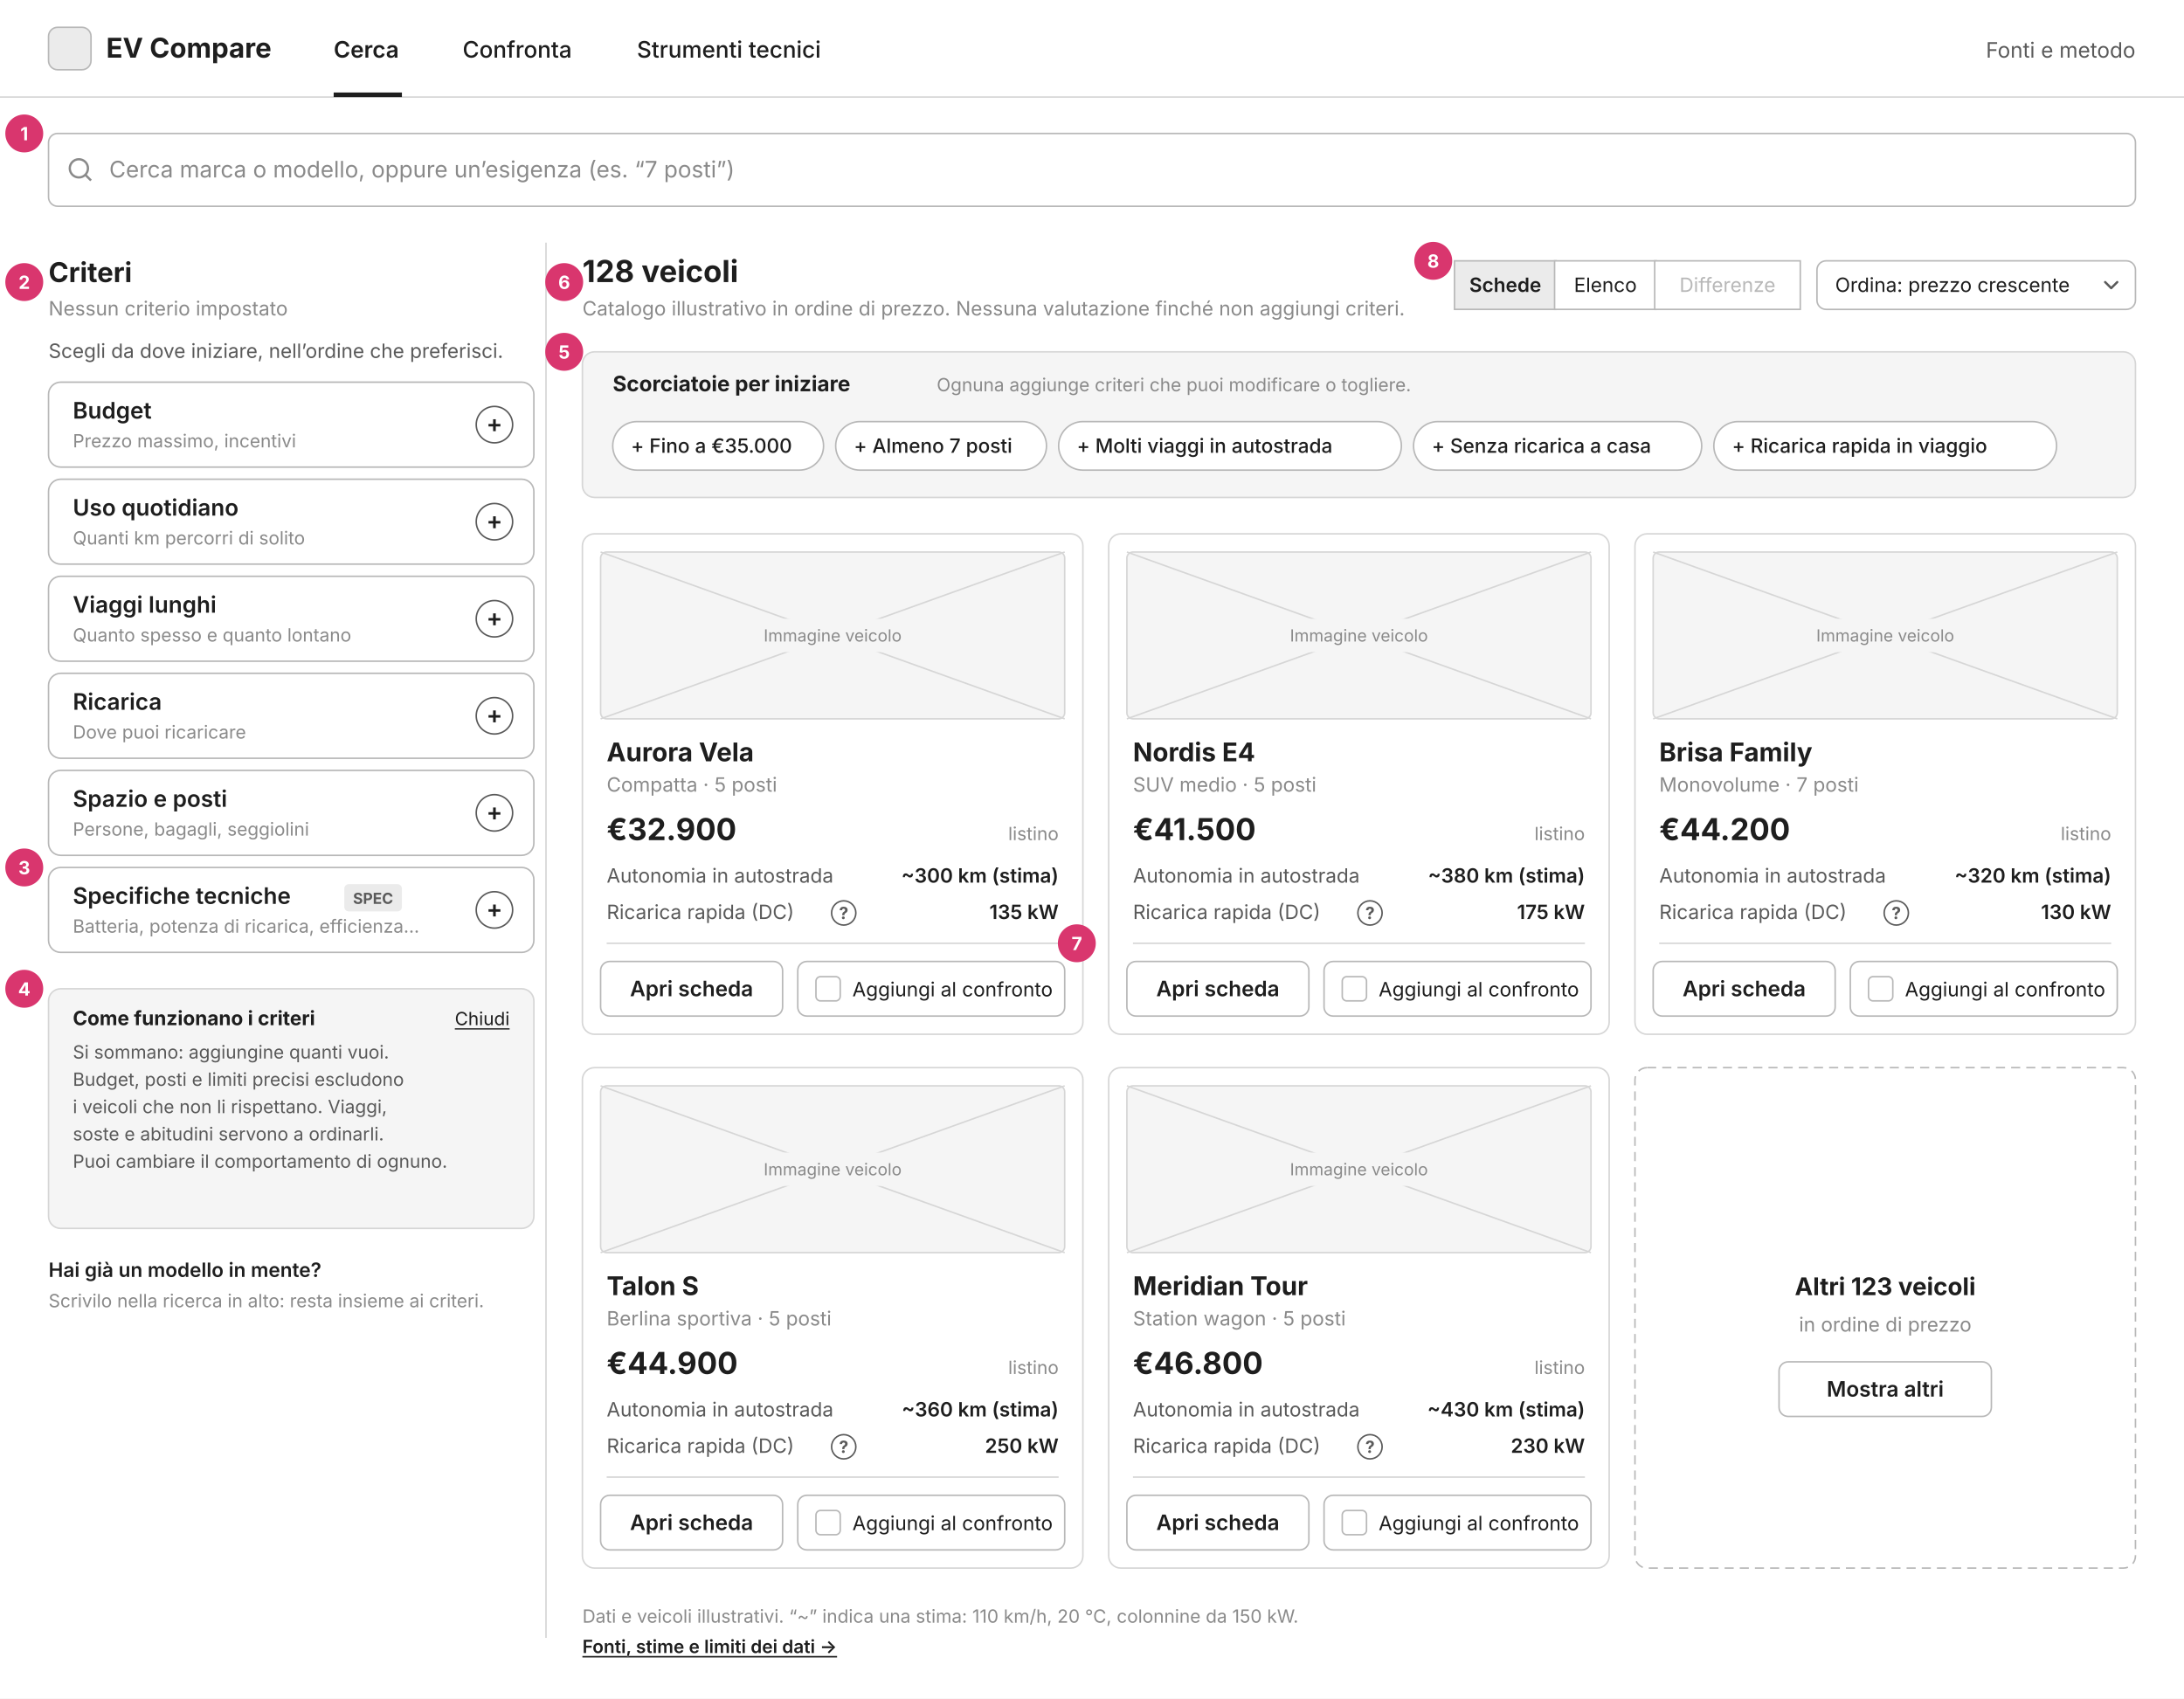
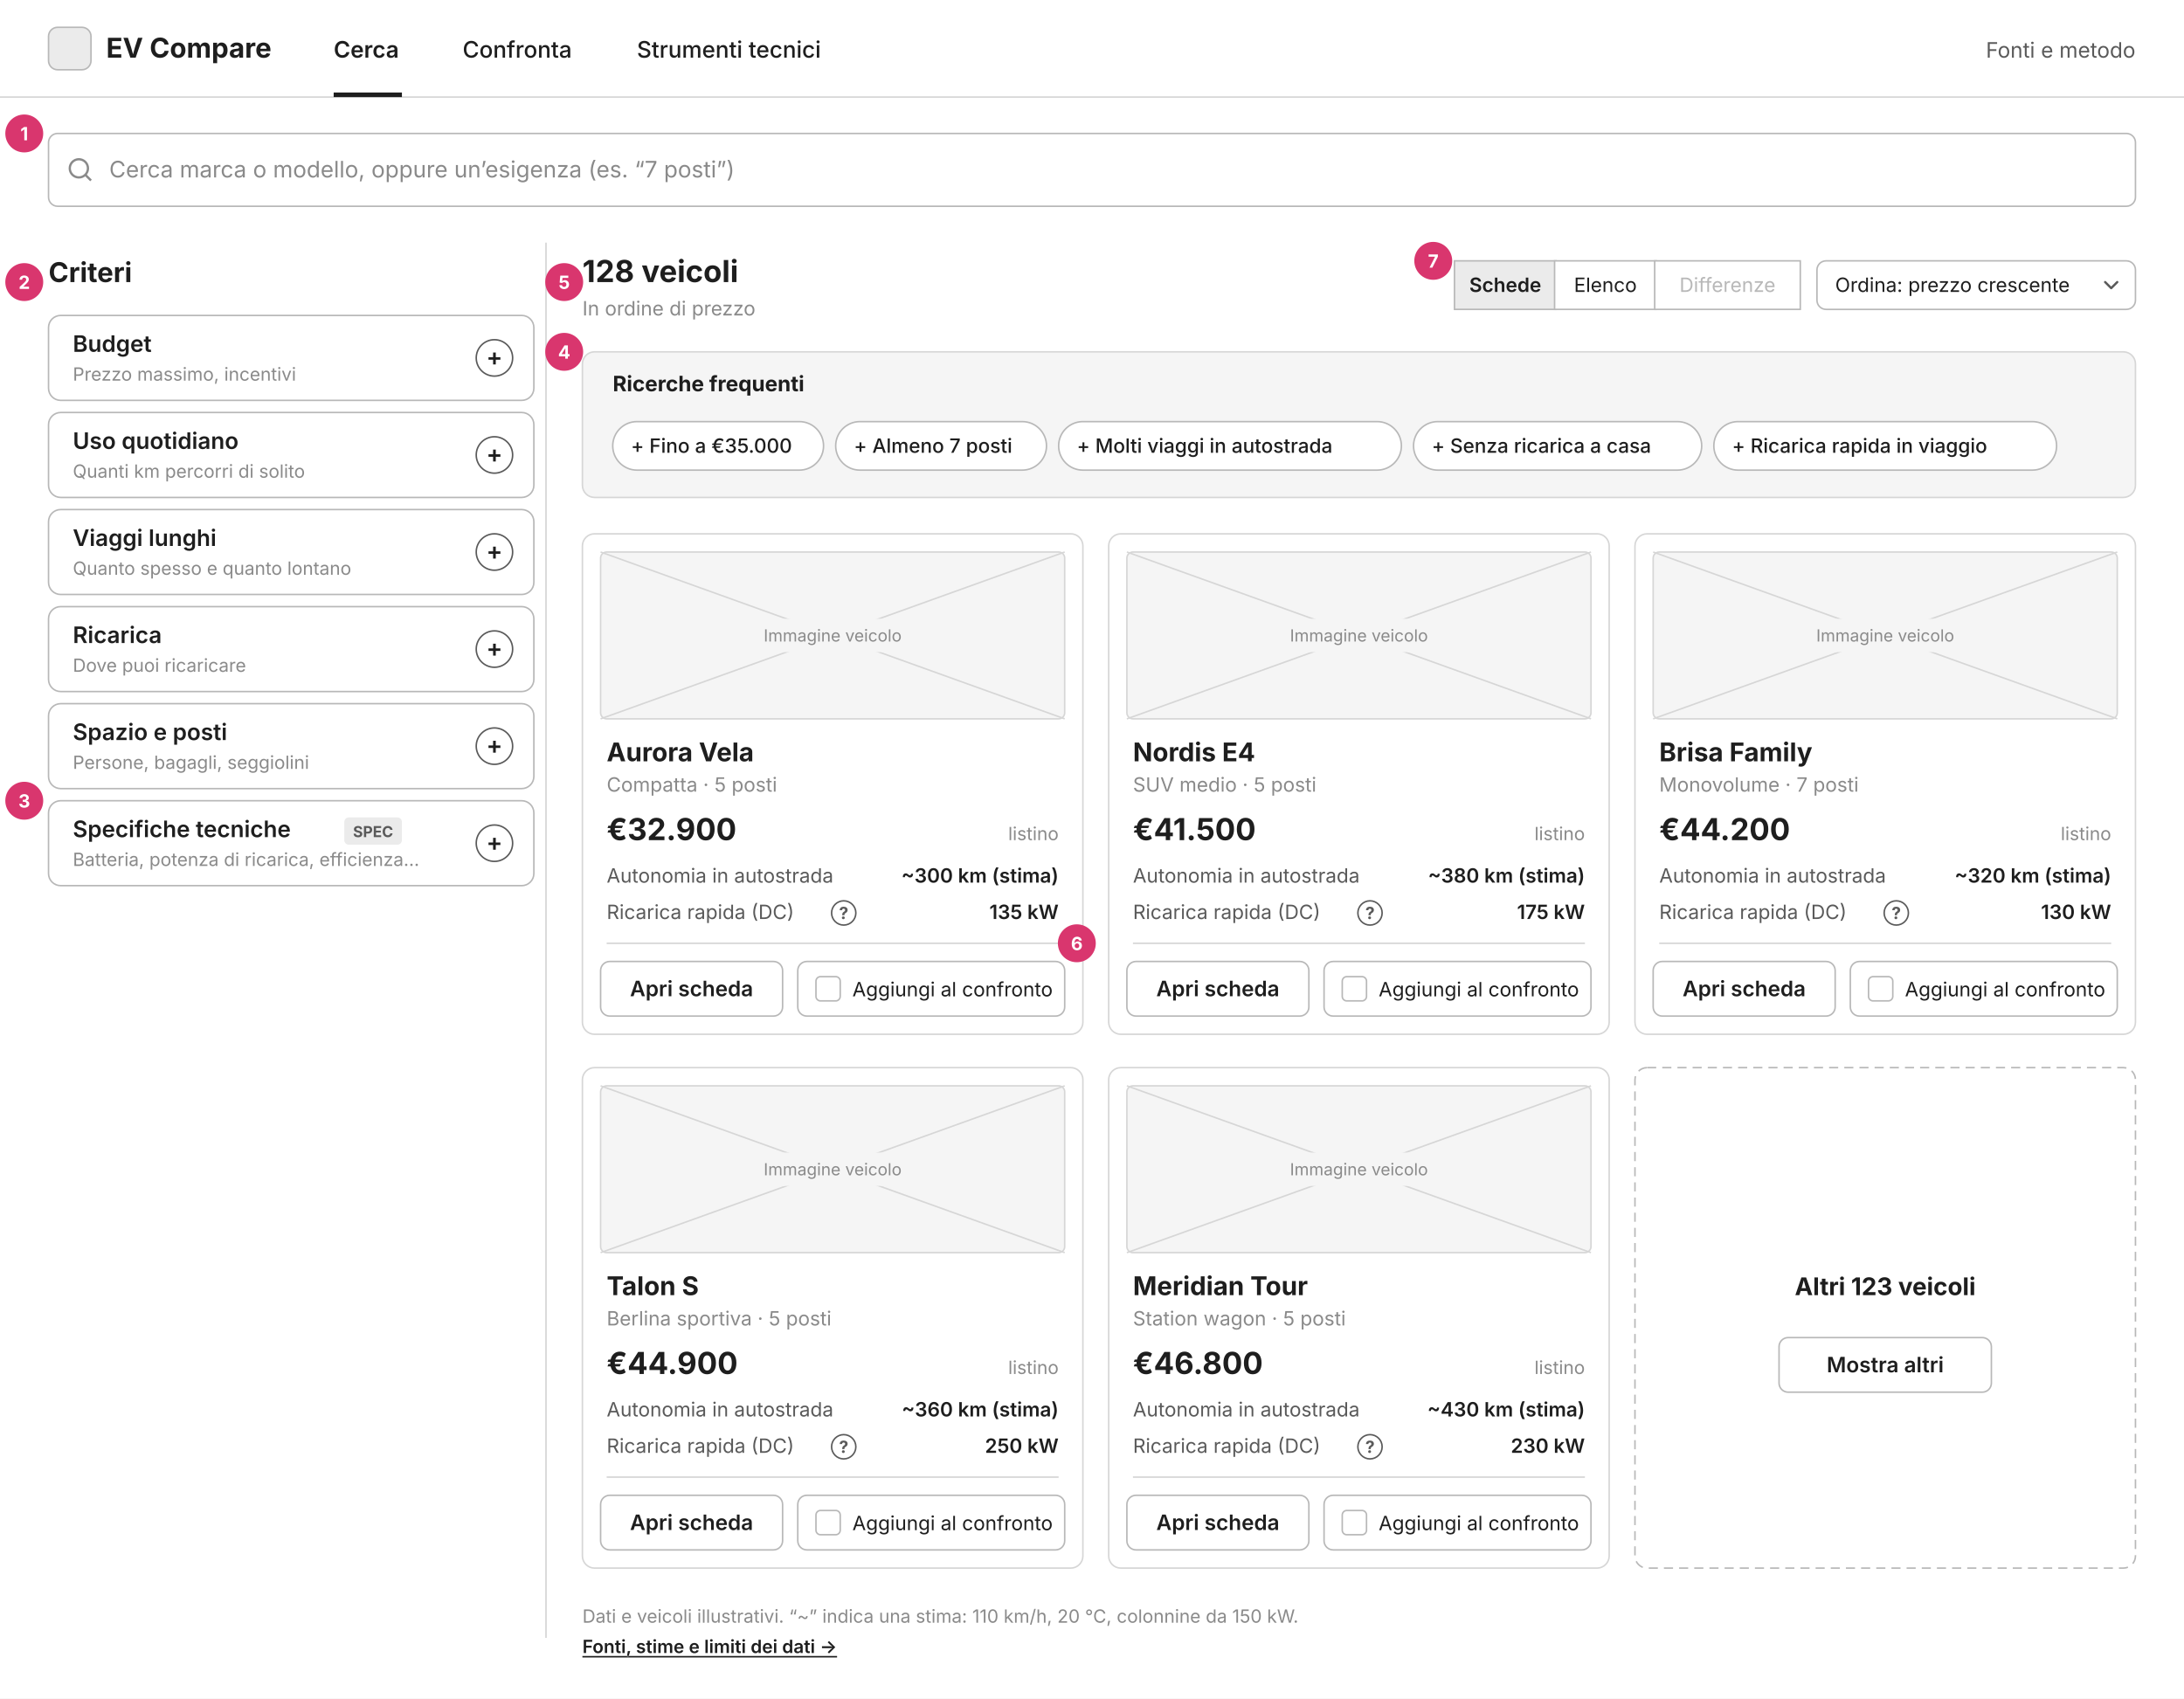
<svg xmlns="http://www.w3.org/2000/svg" width="1440" height="1120" viewBox="0 0 1440 1120">
  <rect id="Frame background" x="0" y="0" width="1440" height="1120" fill="#FFFFFF" />
  <g id="Vehicle Discovery — Initial State">
    <g id="Navigation">
-       <rect id="rect-35" x="0" y="0" width="1440" height="64" fill="#FFFFFF" />
-       <line id="line-36" x1="0" y1="64" x2="1440" y2="64" stroke="#D6D6D6" stroke-width="1" />
+       <rect id="rect-36" x="0" y="0" width="1440" height="64" fill="#FFFFFF" />
+       <line id="line-37" x1="0" y1="64" x2="1440" y2="64" stroke="#D6D6D6" stroke-width="1" />
      <rect id="Logo placeholder" x="32" y="18" width="28" height="28" fill="#EBEBEB" rx="6" stroke="#B8B8B8" stroke-width="1" />
      <text id="Product name" x="70" y="38" font-family="Inter, Arial, Helvetica, sans-serif" font-size="18" font-weight="700" fill="#1E1E1E">EV Compare</text>
      <text id="Nav: Cerca" x="220" y="38" font-family="Inter, Arial, Helvetica, sans-serif" font-size="15" font-weight="600" fill="#1E1E1E">Cerca</text>
      <rect id="Active indicator" x="220" y="61" width="45" height="3" fill="#1E1E1E" />
      <text id="Nav: Confronta" x="305" y="38" font-family="Inter, Arial, Helvetica, sans-serif" font-size="15" font-weight="500" fill="#1E1E1E">Confronta</text>
      <text id="Nav: Strumenti tecnici" x="419.925" y="38" font-family="Inter, Arial, Helvetica, sans-serif" font-size="15" font-weight="500" fill="#1E1E1E">Strumenti tecnici</text>
      <text id="Nav: Fonti e metodo" x="1408" y="38" font-family="Inter, Arial, Helvetica, sans-serif" font-size="14" font-weight="400" fill="#5A5A5A" text-anchor="end">Fonti e metodo</text>
    </g>
    <g id="Unified search">
-       <rect id="rect-37" x="32" y="88" width="1376" height="48" fill="#FFFFFF" rx="6" stroke="#B8B8B8" stroke-width="1" />
-       <circle id="circle-38" cx="52" cy="111" r="6" fill="none" stroke="#8A8A8A" stroke-width="1.5" />
-       <line id="line-39" x1="56" y1="115" x2="60" y2="119" stroke="#8A8A8A" stroke-width="1.5" />
+       <rect id="rect-38" x="32" y="88" width="1376" height="48" fill="#FFFFFF" rx="6" stroke="#B8B8B8" stroke-width="1" />
+       <circle id="circle-39" cx="52" cy="111" r="6" fill="none" stroke="#8A8A8A" stroke-width="1.5" />
+       <line id="line-40" x1="56" y1="115" x2="60" y2="119" stroke="#8A8A8A" stroke-width="1.5" />
      <text id="Text: Cerca marca o modello, oppur" x="72" y="117" font-family="Inter, Arial, Helvetica, sans-serif" font-size="15" font-weight="400" fill="#8A8A8A">Cerca marca o modello, oppure un’esigenza (es. “7 posti”)</text>
    </g>
    <g id="Criteria rail (empty)">
      <text id="Text: Criteri" x="32" y="186" font-family="Inter, Arial, Helvetica, sans-serif" font-size="18" font-weight="700" fill="#1E1E1E">Criteri</text>
-       <text id="Text: Nessun criterio impostato" x="32" y="208" font-family="Inter, Arial, Helvetica, sans-serif" font-size="13" font-weight="400" fill="#8A8A8A">Nessun criterio impostato</text>
-       <text id="Text: Scegli da dove iniziare, nel" x="32" y="236" font-family="Inter, Arial, Helvetica, sans-serif" font-size="13" font-weight="400" fill="#5A5A5A">Scegli da dove iniziare, nell’ordine che preferisci.</text>
      <g id="Category: Budget">
-         <rect id="rect-40" x="32" y="252" width="320" height="56" fill="#FFFFFF" rx="8" stroke="#B8B8B8" stroke-width="1" />
-         <text id="Text: Budget" x="48" y="276" font-family="Inter, Arial, Helvetica, sans-serif" font-size="15" font-weight="600" fill="#1E1E1E">Budget</text>
-         <text id="Text: Prezzo massimo, incentivi" x="48" y="295" font-family="Inter, Arial, Helvetica, sans-serif" font-size="12" font-weight="400" fill="#8A8A8A">Prezzo massimo, incentivi</text>
-         <circle id="circle-41" cx="326" cy="280" r="12" fill="#FFFFFF" stroke="#5A5A5A" stroke-width="1" />
-         <text id="Text: +" x="326" y="285" font-family="Inter, Arial, Helvetica, sans-serif" font-size="16" font-weight="600" fill="#1E1E1E" text-anchor="middle">+</text>
+         <rect id="rect-41" x="32" y="208" width="320" height="56" fill="#FFFFFF" rx="8" stroke="#B8B8B8" stroke-width="1" />
+         <text id="Text: Budget" x="48" y="232" font-family="Inter, Arial, Helvetica, sans-serif" font-size="15" font-weight="600" fill="#1E1E1E">Budget</text>
+         <text id="Text: Prezzo massimo, incentivi" x="48" y="251" font-family="Inter, Arial, Helvetica, sans-serif" font-size="12" font-weight="400" fill="#8A8A8A">Prezzo massimo, incentivi</text>
+         <circle id="circle-42" cx="326" cy="236" r="12" fill="#FFFFFF" stroke="#5A5A5A" stroke-width="1" />
+         <text id="Text: +" x="326" y="241" font-family="Inter, Arial, Helvetica, sans-serif" font-size="16" font-weight="600" fill="#1E1E1E" text-anchor="middle">+</text>
      </g>
      <g id="Category: Uso quotidiano">
-         <rect id="rect-42" x="32" y="316" width="320" height="56" fill="#FFFFFF" rx="8" stroke="#B8B8B8" stroke-width="1" />
-         <text id="Text: Uso quotidiano" x="48" y="340" font-family="Inter, Arial, Helvetica, sans-serif" font-size="15" font-weight="600" fill="#1E1E1E">Uso quotidiano</text>
-         <text id="Text: Quanti km percorri di solito" x="48" y="359" font-family="Inter, Arial, Helvetica, sans-serif" font-size="12" font-weight="400" fill="#8A8A8A">Quanti km percorri di solito</text>
-         <circle id="circle-43" cx="326" cy="344" r="12" fill="#FFFFFF" stroke="#5A5A5A" stroke-width="1" />
-         <text id="Text: +" x="326" y="349" font-family="Inter, Arial, Helvetica, sans-serif" font-size="16" font-weight="600" fill="#1E1E1E" text-anchor="middle">+</text>
+         <rect id="rect-43" x="32" y="272" width="320" height="56" fill="#FFFFFF" rx="8" stroke="#B8B8B8" stroke-width="1" />
+         <text id="Text: Uso quotidiano" x="48" y="296" font-family="Inter, Arial, Helvetica, sans-serif" font-size="15" font-weight="600" fill="#1E1E1E">Uso quotidiano</text>
+         <text id="Text: Quanti km percorri di solito" x="48" y="315" font-family="Inter, Arial, Helvetica, sans-serif" font-size="12" font-weight="400" fill="#8A8A8A">Quanti km percorri di solito</text>
+         <circle id="circle-44" cx="326" cy="300" r="12" fill="#FFFFFF" stroke="#5A5A5A" stroke-width="1" />
+         <text id="Text: +" x="326" y="305" font-family="Inter, Arial, Helvetica, sans-serif" font-size="16" font-weight="600" fill="#1E1E1E" text-anchor="middle">+</text>
      </g>
      <g id="Category: Viaggi lunghi">
-         <rect id="rect-44" x="32" y="380" width="320" height="56" fill="#FFFFFF" rx="8" stroke="#B8B8B8" stroke-width="1" />
-         <text id="Text: Viaggi lunghi" x="48" y="404" font-family="Inter, Arial, Helvetica, sans-serif" font-size="15" font-weight="600" fill="#1E1E1E">Viaggi lunghi</text>
-         <text id="Text: Quanto spesso e quanto lonta" x="48" y="423" font-family="Inter, Arial, Helvetica, sans-serif" font-size="12" font-weight="400" fill="#8A8A8A">Quanto spesso e quanto lontano</text>
-         <circle id="circle-45" cx="326" cy="408" r="12" fill="#FFFFFF" stroke="#5A5A5A" stroke-width="1" />
-         <text id="Text: +" x="326" y="413" font-family="Inter, Arial, Helvetica, sans-serif" font-size="16" font-weight="600" fill="#1E1E1E" text-anchor="middle">+</text>
+         <rect id="rect-45" x="32" y="336" width="320" height="56" fill="#FFFFFF" rx="8" stroke="#B8B8B8" stroke-width="1" />
+         <text id="Text: Viaggi lunghi" x="48" y="360" font-family="Inter, Arial, Helvetica, sans-serif" font-size="15" font-weight="600" fill="#1E1E1E">Viaggi lunghi</text>
+         <text id="Text: Quanto spesso e quanto lonta" x="48" y="379" font-family="Inter, Arial, Helvetica, sans-serif" font-size="12" font-weight="400" fill="#8A8A8A">Quanto spesso e quanto lontano</text>
+         <circle id="circle-46" cx="326" cy="364" r="12" fill="#FFFFFF" stroke="#5A5A5A" stroke-width="1" />
+         <text id="Text: +" x="326" y="369" font-family="Inter, Arial, Helvetica, sans-serif" font-size="16" font-weight="600" fill="#1E1E1E" text-anchor="middle">+</text>
      </g>
      <g id="Category: Ricarica">
-         <rect id="rect-46" x="32" y="444" width="320" height="56" fill="#FFFFFF" rx="8" stroke="#B8B8B8" stroke-width="1" />
-         <text id="Text: Ricarica" x="48" y="468" font-family="Inter, Arial, Helvetica, sans-serif" font-size="15" font-weight="600" fill="#1E1E1E">Ricarica</text>
-         <text id="Text: Dove puoi ricaricare" x="48" y="487" font-family="Inter, Arial, Helvetica, sans-serif" font-size="12" font-weight="400" fill="#8A8A8A">Dove puoi ricaricare</text>
-         <circle id="circle-47" cx="326" cy="472" r="12" fill="#FFFFFF" stroke="#5A5A5A" stroke-width="1" />
-         <text id="Text: +" x="326" y="477" font-family="Inter, Arial, Helvetica, sans-serif" font-size="16" font-weight="600" fill="#1E1E1E" text-anchor="middle">+</text>
+         <rect id="rect-47" x="32" y="400" width="320" height="56" fill="#FFFFFF" rx="8" stroke="#B8B8B8" stroke-width="1" />
+         <text id="Text: Ricarica" x="48" y="424" font-family="Inter, Arial, Helvetica, sans-serif" font-size="15" font-weight="600" fill="#1E1E1E">Ricarica</text>
+         <text id="Text: Dove puoi ricaricare" x="48" y="443" font-family="Inter, Arial, Helvetica, sans-serif" font-size="12" font-weight="400" fill="#8A8A8A">Dove puoi ricaricare</text>
+         <circle id="circle-48" cx="326" cy="428" r="12" fill="#FFFFFF" stroke="#5A5A5A" stroke-width="1" />
+         <text id="Text: +" x="326" y="433" font-family="Inter, Arial, Helvetica, sans-serif" font-size="16" font-weight="600" fill="#1E1E1E" text-anchor="middle">+</text>
      </g>
      <g id="Category: Spazio e posti">
-         <rect id="rect-48" x="32" y="508" width="320" height="56" fill="#FFFFFF" rx="8" stroke="#B8B8B8" stroke-width="1" />
-         <text id="Text: Spazio e posti" x="48" y="532" font-family="Inter, Arial, Helvetica, sans-serif" font-size="15" font-weight="600" fill="#1E1E1E">Spazio e posti</text>
-         <text id="Text: Persone, bagagli, seggiolini" x="48" y="551" font-family="Inter, Arial, Helvetica, sans-serif" font-size="12" font-weight="400" fill="#8A8A8A">Persone, bagagli, seggiolini</text>
-         <circle id="circle-49" cx="326" cy="536" r="12" fill="#FFFFFF" stroke="#5A5A5A" stroke-width="1" />
-         <text id="Text: +" x="326" y="541" font-family="Inter, Arial, Helvetica, sans-serif" font-size="16" font-weight="600" fill="#1E1E1E" text-anchor="middle">+</text>
+         <rect id="rect-49" x="32" y="464" width="320" height="56" fill="#FFFFFF" rx="8" stroke="#B8B8B8" stroke-width="1" />
+         <text id="Text: Spazio e posti" x="48" y="488" font-family="Inter, Arial, Helvetica, sans-serif" font-size="15" font-weight="600" fill="#1E1E1E">Spazio e posti</text>
+         <text id="Text: Persone, bagagli, seggiolini" x="48" y="507" font-family="Inter, Arial, Helvetica, sans-serif" font-size="12" font-weight="400" fill="#8A8A8A">Persone, bagagli, seggiolini</text>
+         <circle id="circle-50" cx="326" cy="492" r="12" fill="#FFFFFF" stroke="#5A5A5A" stroke-width="1" />
+         <text id="Text: +" x="326" y="497" font-family="Inter, Arial, Helvetica, sans-serif" font-size="16" font-weight="600" fill="#1E1E1E" text-anchor="middle">+</text>
      </g>
      <g id="Category: Specifiche tecniche">
-         <rect id="rect-50" x="32" y="572" width="320" height="56" fill="#FFFFFF" rx="8" stroke="#B8B8B8" stroke-width="1" />
-         <text id="Text: Specifiche tecniche" x="48" y="596" font-family="Inter, Arial, Helvetica, sans-serif" font-size="15" font-weight="600" fill="#1E1E1E">Specifiche tecniche</text>
-         <text id="Text: Batteria, potenza di ricaric" x="48" y="615" font-family="Inter, Arial, Helvetica, sans-serif" font-size="12" font-weight="400" fill="#8A8A8A">Batteria, potenza di ricarica, efficienza…</text>
-         <rect id="rect-51" x="227" y="583" width="38" height="18" fill="#EBEBEB" rx="3" />
-         <text id="Text: SPEC" x="246" y="596" font-family="Inter, Arial, Helvetica, sans-serif" font-size="10" font-weight="700" fill="#5A5A5A" text-anchor="middle">SPEC</text>
-         <circle id="circle-52" cx="326" cy="600" r="12" fill="#FFFFFF" stroke="#5A5A5A" stroke-width="1" />
-         <text id="Text: +" x="326" y="605" font-family="Inter, Arial, Helvetica, sans-serif" font-size="16" font-weight="600" fill="#1E1E1E" text-anchor="middle">+</text>
-       </g>
-       <g id="How criteria work (dismissible)">
-         <rect id="rect-53" x="32" y="652" width="320" height="158" fill="#F5F5F5" rx="8" stroke="#D6D6D6" stroke-width="1" />
-         <text id="Text: Come funzionano i criteri" x="48" y="676" font-family="Inter, Arial, Helvetica, sans-serif" font-size="13" font-weight="700" fill="#1E1E1E">Come funzionano i criteri</text>
-         <text id="Text: Chiudi" x="336" y="676" font-family="Inter, Arial, Helvetica, sans-serif" font-size="12" font-weight="400" fill="#1E1E1E" text-anchor="end" text-decoration="underline">Chiudi</text>
-         <text id="Text: Si sommano: aggiungine quant" x="48" y="698" font-family="Inter, Arial, Helvetica, sans-serif" font-size="12" font-weight="400" fill="#5A5A5A">Si sommano: aggiungine quanti vuoi.</text>
-         <text id="Text: Budget, posti e limiti preci" x="48" y="716" font-family="Inter, Arial, Helvetica, sans-serif" font-size="12" font-weight="400" fill="#5A5A5A">Budget, posti e limiti precisi escludono</text>
-         <text id="Text: i veicoli che non li rispett" x="48" y="734" font-family="Inter, Arial, Helvetica, sans-serif" font-size="12" font-weight="400" fill="#5A5A5A">i veicoli che non li rispettano. Viaggi,</text>
-         <text id="Text: soste e abitudini servono a " x="48" y="752" font-family="Inter, Arial, Helvetica, sans-serif" font-size="12" font-weight="400" fill="#5A5A5A">soste e abitudini servono a ordinarli.</text>
-         <text id="Text: Puoi cambiare il comportamen" x="48" y="770" font-family="Inter, Arial, Helvetica, sans-serif" font-size="12" font-weight="400" fill="#5A5A5A">Puoi cambiare il comportamento di ognuno.</text>
-       </g>
-       <text id="Text: Hai già un modello in mente?" x="32" y="842" font-family="Inter, Arial, Helvetica, sans-serif" font-size="13" font-weight="600" fill="#1E1E1E">Hai già un modello in mente?</text>
-       <text id="Text: Scrivilo nella ricerca in al" x="32" y="862" font-family="Inter, Arial, Helvetica, sans-serif" font-size="12" font-weight="400" fill="#8A8A8A">Scrivilo nella ricerca in alto: resta insieme ai criteri.</text>
+         <rect id="rect-51" x="32" y="528" width="320" height="56" fill="#FFFFFF" rx="8" stroke="#B8B8B8" stroke-width="1" />
+         <text id="Text: Specifiche tecniche" x="48" y="552" font-family="Inter, Arial, Helvetica, sans-serif" font-size="15" font-weight="600" fill="#1E1E1E">Specifiche tecniche</text>
+         <text id="Text: Batteria, potenza di ricaric" x="48" y="571" font-family="Inter, Arial, Helvetica, sans-serif" font-size="12" font-weight="400" fill="#8A8A8A">Batteria, potenza di ricarica, efficienza…</text>
+         <rect id="rect-52" x="227" y="539" width="38" height="18" fill="#EBEBEB" rx="3" />
+         <text id="Text: SPEC" x="246" y="552" font-family="Inter, Arial, Helvetica, sans-serif" font-size="10" font-weight="700" fill="#5A5A5A" text-anchor="middle">SPEC</text>
+         <circle id="circle-53" cx="326" cy="556" r="12" fill="#FFFFFF" stroke="#5A5A5A" stroke-width="1" />
+         <text id="Text: +" x="326" y="561" font-family="Inter, Arial, Helvetica, sans-serif" font-size="16" font-weight="600" fill="#1E1E1E" text-anchor="middle">+</text>
+       </g>
    </g>
    <line id="Rail divider" x1="360" y1="160" x2="360" y2="1080" stroke="#D6D6D6" stroke-width="1" />
    <g id="Results (neutral order)">
      <text id="Text: 128 veicoli" x="384" y="186" font-family="Inter, Arial, Helvetica, sans-serif" font-size="20" font-weight="700" fill="#1E1E1E">128 veicoli</text>
-       <text id="Text: Catalogo illustrativo in ord" x="384" y="208" font-family="Inter, Arial, Helvetica, sans-serif" font-size="13" font-weight="400" fill="#8A8A8A">Catalogo illustrativo in ordine di prezzo. Nessuna valutazione finché non aggiungi criteri.</text>
+       <text id="Text: In ordine di prezzo" x="384" y="208" font-family="Inter, Arial, Helvetica, sans-serif" font-size="13" font-weight="400" fill="#8A8A8A">In ordine di prezzo</text>
      <g id="View switch">
        <rect id="rect-57" x="959" y="172" width="67" height="32" fill="#EBEBEB" stroke="#B8B8B8" stroke-width="1" />
        <text id="Text: Schede" x="992.5" y="192.5" font-family="Inter, Arial, Helvetica, sans-serif" font-size="13" font-weight="600" fill="#1E1E1E" text-anchor="middle">Schede</text>
        <rect id="rect-58" x="1025" y="172" width="67" height="32" fill="#FFFFFF" stroke="#B8B8B8" stroke-width="1" />
        <text id="Text: Elenco" x="1058.5" y="192.5" font-family="Inter, Arial, Helvetica, sans-serif" font-size="13" font-weight="400" fill="#1E1E1E" text-anchor="middle">Elenco</text>
        <rect id="rect-59" x="1091" y="172" width="96" height="32" fill="#FFFFFF" stroke="#B8B8B8" stroke-width="1" />
        <text id="Text: Differenze" x="1139" y="192.5" font-family="Inter, Arial, Helvetica, sans-serif" font-size="13" font-weight="400" fill="#B8B8B8" text-anchor="middle">Differenze</text>
      </g>
      <g id="Dropdown: Ordina: prezzo crescente">
        <rect id="rect-60" x="1198" y="172" width="210" height="32" fill="#FFFFFF" rx="6" stroke="#B8B8B8" stroke-width="1" />
        <text id="Text: Ordina: prezzo crescente" x="1210" y="192.5" font-family="Inter, Arial, Helvetica, sans-serif" font-size="13" font-weight="400" fill="#1E1E1E">Ordina: prezzo crescente</text>
        <path id="path-61" d="M1388 186 l4 4 l4 -4" fill="none" stroke="#5A5A5A" stroke-width="1.5" stroke-linecap="round" stroke-linejoin="round" />
      </g>
      <g id="Quick starts">
        <rect id="rect-62" x="384" y="232" width="1024" height="96" fill="#F5F5F5" rx="8" stroke="#D6D6D6" stroke-width="1" />
-         <text id="Text: Scorciatoie per iniziare" x="404" y="258" font-family="Inter, Arial, Helvetica, sans-serif" font-size="14" font-weight="700" fill="#1E1E1E">Scorciatoie per iniziare</text>
-         <text id="Text: Ognuna aggiunge criteri che " x="617.6" y="258" font-family="Inter, Arial, Helvetica, sans-serif" font-size="12" font-weight="400" fill="#8A8A8A">Ognuna aggiunge criteri che puoi modificare o togliere.</text>
+         <text id="Text: Ricerche frequenti" x="404" y="258" font-family="Inter, Arial, Helvetica, sans-serif" font-size="14" font-weight="700" fill="#1E1E1E">Ricerche frequenti</text>
        <g id="Chip: + Fino a €35.000">
          <rect id="rect-64" x="404" y="278" width="139" height="32" fill="#FFFFFF" rx="16" stroke="#B8B8B8" stroke-width="1" />
          <text id="Text: + Fino a €35.000" x="416" y="298.55" font-family="Inter, Arial, Helvetica, sans-serif" font-size="13" font-weight="500" fill="#1E1E1E">+ Fino a €35.000</text>
        </g>
        <g id="Chip: + Almeno 7 posti">
          <rect id="rect-66" x="551" y="278" width="139" height="32" fill="#FFFFFF" rx="16" stroke="#B8B8B8" stroke-width="1" />
          <text id="Text: + Almeno 7 posti" x="563" y="298.55" font-family="Inter, Arial, Helvetica, sans-serif" font-size="13" font-weight="500" fill="#1E1E1E">+ Almeno 7 posti</text>
        </g>
        <g id="Chip: + Molti viaggi in autostrada">
          <rect id="rect-68" x="698" y="278" width="226" height="32" fill="#FFFFFF" rx="16" stroke="#B8B8B8" stroke-width="1" />
          <text id="Text: + Molti viaggi in autostrada" x="710" y="298.55" font-family="Inter, Arial, Helvetica, sans-serif" font-size="13" font-weight="500" fill="#1E1E1E">+ Molti viaggi in autostrada</text>
        </g>
        <g id="Chip: + Senza ricarica a casa">
          <rect id="rect-70" x="932" y="278" width="190" height="32" fill="#FFFFFF" rx="16" stroke="#B8B8B8" stroke-width="1" />
          <text id="Text: + Senza ricarica a casa" x="944" y="298.55" font-family="Inter, Arial, Helvetica, sans-serif" font-size="13" font-weight="500" fill="#1E1E1E">+ Senza ricarica a casa</text>
        </g>
        <g id="Chip: + Ricarica rapida in viaggio">
          <rect id="rect-72" x="1130" y="278" width="226" height="32" fill="#FFFFFF" rx="16" stroke="#B8B8B8" stroke-width="1" />
          <text id="Text: + Ricarica rapida in viaggio" x="1142" y="298.55" font-family="Inter, Arial, Helvetica, sans-serif" font-size="13" font-weight="500" fill="#1E1E1E">+ Ricarica rapida in viaggio</text>
        </g>
      </g>
      <g id="Result card: Aurora Vela">
        <rect id="rect-73" x="384" y="352" width="330" height="330" fill="#FFFFFF" rx="8" stroke="#D6D6D6" stroke-width="1" />
        <g id="Image placeholder">
          <rect id="rect-74" x="396" y="364" width="306" height="110" fill="#F5F5F5" rx="4" stroke="#D6D6D6" stroke-width="1" />
          <line id="line-75" x1="396" y1="364" x2="702" y2="474" stroke="#D6D6D6" stroke-width="1" />
          <line id="line-76" x1="702" y1="364" x2="396" y2="474" stroke="#D6D6D6" stroke-width="1" />
          <rect id="rect-77" x="492.16" y="408" width="113.68" height="22" fill="#F5F5F5" />
          <text id="Text: Immagine veicolo" x="549" y="423" font-family="Inter, Arial, Helvetica, sans-serif" font-size="11" font-weight="400" fill="#8A8A8A" text-anchor="middle">Immagine veicolo</text>
        </g>
        <text id="Text: Aurora Vela" x="400" y="502" font-family="Inter, Arial, Helvetica, sans-serif" font-size="17" font-weight="700" fill="#1E1E1E">Aurora Vela</text>
        <text id="Text: Compatta · 5 posti" x="400" y="522" font-family="Inter, Arial, Helvetica, sans-serif" font-size="13" font-weight="400" fill="#8A8A8A">Compatta · 5 posti</text>
        <text id="Text: €32.900" x="400" y="554" font-family="Inter, Arial, Helvetica, sans-serif" font-size="20" font-weight="700" fill="#1E1E1E">€32.900</text>
        <text id="Text: listino" x="698" y="554" font-family="Inter, Arial, Helvetica, sans-serif" font-size="12" font-weight="400" fill="#8A8A8A" text-anchor="end">listino</text>
        <text id="Text: Autonomia in autostrada" x="400" y="582" font-family="Inter, Arial, Helvetica, sans-serif" font-size="13" font-weight="400" fill="#5A5A5A">Autonomia in autostrada</text>
        <text id="Text: ~300 km (stima)" x="698" y="582" font-family="Inter, Arial, Helvetica, sans-serif" font-size="13" font-weight="600" fill="#1E1E1E" text-anchor="end">~300 km (stima)</text>
        <text id="Text: Ricarica rapida (DC)" x="400" y="606" font-family="Inter, Arial, Helvetica, sans-serif" font-size="13" font-weight="400" fill="#5A5A5A">Ricarica rapida (DC)</text>
        <g id="Help: Cosa significa?">
          <circle id="circle-78" cx="556.3" cy="602" r="8" fill="#FFFFFF" stroke="#5A5A5A" stroke-width="1" />
          <text id="Text: ?" x="556.3" y="606" font-family="Inter, Arial, Helvetica, sans-serif" font-size="11" font-weight="700" fill="#5A5A5A" text-anchor="middle">?</text>
        </g>
        <text id="Text: 135 kW" x="698" y="606" font-family="Inter, Arial, Helvetica, sans-serif" font-size="13" font-weight="600" fill="#1E1E1E" text-anchor="end">135 kW</text>
        <line id="line-79" x1="400" y1="622" x2="698" y2="622" stroke="#D6D6D6" stroke-width="1" />
        <g id="Button: Apri scheda">
          <rect id="rect-80" x="396" y="634" width="120" height="36" fill="#FFFFFF" rx="6" stroke="#B8B8B8" stroke-width="1" />
          <text id="Text: Apri scheda" x="456" y="656.9" font-family="Inter, Arial, Helvetica, sans-serif" font-size="14" font-weight="600" fill="#1E1E1E" text-anchor="middle">Apri scheda</text>
        </g>
        <g id="Compare toggle: off">
          <rect id="rect-81" x="526" y="634" width="176" height="36" fill="#FFFFFF" rx="6" stroke="#B8B8B8" stroke-width="1" />
          <g id="Checkbox: Aggiungi al confronto">
            <rect id="rect-82" x="538" y="644" width="16" height="16" fill="#FFFFFF" rx="3" stroke="#B8B8B8" stroke-width="1" />
            <text id="Text: Aggiungi al confronto" x="562" y="657" font-family="Inter, Arial, Helvetica, sans-serif" font-size="13" font-weight="400" fill="#1E1E1E">Aggiungi al confronto</text>
          </g>
        </g>
      </g>
      <g id="Result card: Nordis E4">
        <rect id="rect-83" x="731" y="352" width="330" height="330" fill="#FFFFFF" rx="8" stroke="#D6D6D6" stroke-width="1" />
        <g id="Image placeholder">
          <rect id="rect-84" x="743" y="364" width="306" height="110" fill="#F5F5F5" rx="4" stroke="#D6D6D6" stroke-width="1" />
          <line id="line-85" x1="743" y1="364" x2="1049" y2="474" stroke="#D6D6D6" stroke-width="1" />
          <line id="line-86" x1="1049" y1="364" x2="743" y2="474" stroke="#D6D6D6" stroke-width="1" />
          <rect id="rect-87" x="839.16" y="408" width="113.68" height="22" fill="#F5F5F5" />
          <text id="Text: Immagine veicolo" x="896" y="423" font-family="Inter, Arial, Helvetica, sans-serif" font-size="11" font-weight="400" fill="#8A8A8A" text-anchor="middle">Immagine veicolo</text>
        </g>
        <text id="Text: Nordis E4" x="747" y="502" font-family="Inter, Arial, Helvetica, sans-serif" font-size="17" font-weight="700" fill="#1E1E1E">Nordis E4</text>
        <text id="Text: SUV medio · 5 posti" x="747" y="522" font-family="Inter, Arial, Helvetica, sans-serif" font-size="13" font-weight="400" fill="#8A8A8A">SUV medio · 5 posti</text>
        <text id="Text: €41.500" x="747" y="554" font-family="Inter, Arial, Helvetica, sans-serif" font-size="20" font-weight="700" fill="#1E1E1E">€41.500</text>
        <text id="Text: listino" x="1045" y="554" font-family="Inter, Arial, Helvetica, sans-serif" font-size="12" font-weight="400" fill="#8A8A8A" text-anchor="end">listino</text>
        <text id="Text: Autonomia in autostrada" x="747" y="582" font-family="Inter, Arial, Helvetica, sans-serif" font-size="13" font-weight="400" fill="#5A5A5A">Autonomia in autostrada</text>
        <text id="Text: ~380 km (stima)" x="1045" y="582" font-family="Inter, Arial, Helvetica, sans-serif" font-size="13" font-weight="600" fill="#1E1E1E" text-anchor="end">~380 km (stima)</text>
        <text id="Text: Ricarica rapida (DC)" x="747" y="606" font-family="Inter, Arial, Helvetica, sans-serif" font-size="13" font-weight="400" fill="#5A5A5A">Ricarica rapida (DC)</text>
        <g id="Help: Cosa significa?">
          <circle id="circle-88" cx="903.3" cy="602" r="8" fill="#FFFFFF" stroke="#5A5A5A" stroke-width="1" />
          <text id="Text: ?" x="903.3" y="606" font-family="Inter, Arial, Helvetica, sans-serif" font-size="11" font-weight="700" fill="#5A5A5A" text-anchor="middle">?</text>
        </g>
        <text id="Text: 175 kW" x="1045" y="606" font-family="Inter, Arial, Helvetica, sans-serif" font-size="13" font-weight="600" fill="#1E1E1E" text-anchor="end">175 kW</text>
        <line id="line-89" x1="747" y1="622" x2="1045" y2="622" stroke="#D6D6D6" stroke-width="1" />
        <g id="Button: Apri scheda">
          <rect id="rect-90" x="743" y="634" width="120" height="36" fill="#FFFFFF" rx="6" stroke="#B8B8B8" stroke-width="1" />
          <text id="Text: Apri scheda" x="803" y="656.9" font-family="Inter, Arial, Helvetica, sans-serif" font-size="14" font-weight="600" fill="#1E1E1E" text-anchor="middle">Apri scheda</text>
        </g>
        <g id="Compare toggle: off">
          <rect id="rect-91" x="873" y="634" width="176" height="36" fill="#FFFFFF" rx="6" stroke="#B8B8B8" stroke-width="1" />
          <g id="Checkbox: Aggiungi al confronto">
            <rect id="rect-92" x="885" y="644" width="16" height="16" fill="#FFFFFF" rx="3" stroke="#B8B8B8" stroke-width="1" />
            <text id="Text: Aggiungi al confronto" x="909" y="657" font-family="Inter, Arial, Helvetica, sans-serif" font-size="13" font-weight="400" fill="#1E1E1E">Aggiungi al confronto</text>
          </g>
        </g>
      </g>
      <g id="Result card: Brisa Family">
        <rect id="rect-93" x="1078" y="352" width="330" height="330" fill="#FFFFFF" rx="8" stroke="#D6D6D6" stroke-width="1" />
        <g id="Image placeholder">
          <rect id="rect-94" x="1090" y="364" width="306" height="110" fill="#F5F5F5" rx="4" stroke="#D6D6D6" stroke-width="1" />
          <line id="line-95" x1="1090" y1="364" x2="1396" y2="474" stroke="#D6D6D6" stroke-width="1" />
          <line id="line-96" x1="1396" y1="364" x2="1090" y2="474" stroke="#D6D6D6" stroke-width="1" />
          <rect id="rect-97" x="1186.16" y="408" width="113.68" height="22" fill="#F5F5F5" />
          <text id="Text: Immagine veicolo" x="1243" y="423" font-family="Inter, Arial, Helvetica, sans-serif" font-size="11" font-weight="400" fill="#8A8A8A" text-anchor="middle">Immagine veicolo</text>
        </g>
        <text id="Text: Brisa Family" x="1094" y="502" font-family="Inter, Arial, Helvetica, sans-serif" font-size="17" font-weight="700" fill="#1E1E1E">Brisa Family</text>
        <text id="Text: Monovolume · 7 posti" x="1094" y="522" font-family="Inter, Arial, Helvetica, sans-serif" font-size="13" font-weight="400" fill="#8A8A8A">Monovolume · 7 posti</text>
        <text id="Text: €44.200" x="1094" y="554" font-family="Inter, Arial, Helvetica, sans-serif" font-size="20" font-weight="700" fill="#1E1E1E">€44.200</text>
        <text id="Text: listino" x="1392" y="554" font-family="Inter, Arial, Helvetica, sans-serif" font-size="12" font-weight="400" fill="#8A8A8A" text-anchor="end">listino</text>
        <text id="Text: Autonomia in autostrada" x="1094" y="582" font-family="Inter, Arial, Helvetica, sans-serif" font-size="13" font-weight="400" fill="#5A5A5A">Autonomia in autostrada</text>
        <text id="Text: ~320 km (stima)" x="1392" y="582" font-family="Inter, Arial, Helvetica, sans-serif" font-size="13" font-weight="600" fill="#1E1E1E" text-anchor="end">~320 km (stima)</text>
        <text id="Text: Ricarica rapida (DC)" x="1094" y="606" font-family="Inter, Arial, Helvetica, sans-serif" font-size="13" font-weight="400" fill="#5A5A5A">Ricarica rapida (DC)</text>
        <g id="Help: Cosa significa?">
          <circle id="circle-98" cx="1250.3" cy="602" r="8" fill="#FFFFFF" stroke="#5A5A5A" stroke-width="1" />
          <text id="Text: ?" x="1250.3" y="606" font-family="Inter, Arial, Helvetica, sans-serif" font-size="11" font-weight="700" fill="#5A5A5A" text-anchor="middle">?</text>
        </g>
        <text id="Text: 130 kW" x="1392" y="606" font-family="Inter, Arial, Helvetica, sans-serif" font-size="13" font-weight="600" fill="#1E1E1E" text-anchor="end">130 kW</text>
        <line id="line-99" x1="1094" y1="622" x2="1392" y2="622" stroke="#D6D6D6" stroke-width="1" />
        <g id="Button: Apri scheda">
          <rect id="rect-100" x="1090" y="634" width="120" height="36" fill="#FFFFFF" rx="6" stroke="#B8B8B8" stroke-width="1" />
          <text id="Text: Apri scheda" x="1150" y="656.9" font-family="Inter, Arial, Helvetica, sans-serif" font-size="14" font-weight="600" fill="#1E1E1E" text-anchor="middle">Apri scheda</text>
        </g>
        <g id="Compare toggle: off">
          <rect id="rect-101" x="1220" y="634" width="176" height="36" fill="#FFFFFF" rx="6" stroke="#B8B8B8" stroke-width="1" />
          <g id="Checkbox: Aggiungi al confronto">
            <rect id="rect-102" x="1232" y="644" width="16" height="16" fill="#FFFFFF" rx="3" stroke="#B8B8B8" stroke-width="1" />
            <text id="Text: Aggiungi al confronto" x="1256" y="657" font-family="Inter, Arial, Helvetica, sans-serif" font-size="13" font-weight="400" fill="#1E1E1E">Aggiungi al confronto</text>
          </g>
        </g>
      </g>
      <g id="Result card: Talon S">
        <rect id="rect-103" x="384" y="704" width="330" height="330" fill="#FFFFFF" rx="8" stroke="#D6D6D6" stroke-width="1" />
        <g id="Image placeholder">
          <rect id="rect-104" x="396" y="716" width="306" height="110" fill="#F5F5F5" rx="4" stroke="#D6D6D6" stroke-width="1" />
          <line id="line-105" x1="396" y1="716" x2="702" y2="826" stroke="#D6D6D6" stroke-width="1" />
          <line id="line-106" x1="702" y1="716" x2="396" y2="826" stroke="#D6D6D6" stroke-width="1" />
          <rect id="rect-107" x="492.16" y="760" width="113.68" height="22" fill="#F5F5F5" />
          <text id="Text: Immagine veicolo" x="549" y="775" font-family="Inter, Arial, Helvetica, sans-serif" font-size="11" font-weight="400" fill="#8A8A8A" text-anchor="middle">Immagine veicolo</text>
        </g>
        <text id="Text: Talon S" x="400" y="854" font-family="Inter, Arial, Helvetica, sans-serif" font-size="17" font-weight="700" fill="#1E1E1E">Talon S</text>
        <text id="Text: Berlina sportiva · 5 posti" x="400" y="874" font-family="Inter, Arial, Helvetica, sans-serif" font-size="13" font-weight="400" fill="#8A8A8A">Berlina sportiva · 5 posti</text>
        <text id="Text: €44.900" x="400" y="906" font-family="Inter, Arial, Helvetica, sans-serif" font-size="20" font-weight="700" fill="#1E1E1E">€44.900</text>
        <text id="Text: listino" x="698" y="906" font-family="Inter, Arial, Helvetica, sans-serif" font-size="12" font-weight="400" fill="#8A8A8A" text-anchor="end">listino</text>
        <text id="Text: Autonomia in autostrada" x="400" y="934" font-family="Inter, Arial, Helvetica, sans-serif" font-size="13" font-weight="400" fill="#5A5A5A">Autonomia in autostrada</text>
        <text id="Text: ~360 km (stima)" x="698" y="934" font-family="Inter, Arial, Helvetica, sans-serif" font-size="13" font-weight="600" fill="#1E1E1E" text-anchor="end">~360 km (stima)</text>
        <text id="Text: Ricarica rapida (DC)" x="400" y="958" font-family="Inter, Arial, Helvetica, sans-serif" font-size="13" font-weight="400" fill="#5A5A5A">Ricarica rapida (DC)</text>
        <g id="Help: Cosa significa?">
          <circle id="circle-108" cx="556.3" cy="954" r="8" fill="#FFFFFF" stroke="#5A5A5A" stroke-width="1" />
          <text id="Text: ?" x="556.3" y="958" font-family="Inter, Arial, Helvetica, sans-serif" font-size="11" font-weight="700" fill="#5A5A5A" text-anchor="middle">?</text>
        </g>
        <text id="Text: 250 kW" x="698" y="958" font-family="Inter, Arial, Helvetica, sans-serif" font-size="13" font-weight="600" fill="#1E1E1E" text-anchor="end">250 kW</text>
        <line id="line-109" x1="400" y1="974" x2="698" y2="974" stroke="#D6D6D6" stroke-width="1" />
        <g id="Button: Apri scheda">
          <rect id="rect-110" x="396" y="986" width="120" height="36" fill="#FFFFFF" rx="6" stroke="#B8B8B8" stroke-width="1" />
          <text id="Text: Apri scheda" x="456" y="1008.9" font-family="Inter, Arial, Helvetica, sans-serif" font-size="14" font-weight="600" fill="#1E1E1E" text-anchor="middle">Apri scheda</text>
        </g>
        <g id="Compare toggle: off">
          <rect id="rect-111" x="526" y="986" width="176" height="36" fill="#FFFFFF" rx="6" stroke="#B8B8B8" stroke-width="1" />
          <g id="Checkbox: Aggiungi al confronto">
            <rect id="rect-112" x="538" y="996" width="16" height="16" fill="#FFFFFF" rx="3" stroke="#B8B8B8" stroke-width="1" />
            <text id="Text: Aggiungi al confronto" x="562" y="1009" font-family="Inter, Arial, Helvetica, sans-serif" font-size="13" font-weight="400" fill="#1E1E1E">Aggiungi al confronto</text>
          </g>
        </g>
      </g>
      <g id="Result card: Meridian Tour">
        <rect id="rect-113" x="731" y="704" width="330" height="330" fill="#FFFFFF" rx="8" stroke="#D6D6D6" stroke-width="1" />
        <g id="Image placeholder">
          <rect id="rect-114" x="743" y="716" width="306" height="110" fill="#F5F5F5" rx="4" stroke="#D6D6D6" stroke-width="1" />
          <line id="line-115" x1="743" y1="716" x2="1049" y2="826" stroke="#D6D6D6" stroke-width="1" />
          <line id="line-116" x1="1049" y1="716" x2="743" y2="826" stroke="#D6D6D6" stroke-width="1" />
          <rect id="rect-117" x="839.16" y="760" width="113.68" height="22" fill="#F5F5F5" />
          <text id="Text: Immagine veicolo" x="896" y="775" font-family="Inter, Arial, Helvetica, sans-serif" font-size="11" font-weight="400" fill="#8A8A8A" text-anchor="middle">Immagine veicolo</text>
        </g>
        <text id="Text: Meridian Tour" x="747" y="854" font-family="Inter, Arial, Helvetica, sans-serif" font-size="17" font-weight="700" fill="#1E1E1E">Meridian Tour</text>
        <text id="Text: Station wagon · 5 posti" x="747" y="874" font-family="Inter, Arial, Helvetica, sans-serif" font-size="13" font-weight="400" fill="#8A8A8A">Station wagon · 5 posti</text>
        <text id="Text: €46.800" x="747" y="906" font-family="Inter, Arial, Helvetica, sans-serif" font-size="20" font-weight="700" fill="#1E1E1E">€46.800</text>
        <text id="Text: listino" x="1045" y="906" font-family="Inter, Arial, Helvetica, sans-serif" font-size="12" font-weight="400" fill="#8A8A8A" text-anchor="end">listino</text>
        <text id="Text: Autonomia in autostrada" x="747" y="934" font-family="Inter, Arial, Helvetica, sans-serif" font-size="13" font-weight="400" fill="#5A5A5A">Autonomia in autostrada</text>
        <text id="Text: ~430 km (stima)" x="1045" y="934" font-family="Inter, Arial, Helvetica, sans-serif" font-size="13" font-weight="600" fill="#1E1E1E" text-anchor="end">~430 km (stima)</text>
        <text id="Text: Ricarica rapida (DC)" x="747" y="958" font-family="Inter, Arial, Helvetica, sans-serif" font-size="13" font-weight="400" fill="#5A5A5A">Ricarica rapida (DC)</text>
        <g id="Help: Cosa significa?">
          <circle id="circle-118" cx="903.3" cy="954" r="8" fill="#FFFFFF" stroke="#5A5A5A" stroke-width="1" />
          <text id="Text: ?" x="903.3" y="958" font-family="Inter, Arial, Helvetica, sans-serif" font-size="11" font-weight="700" fill="#5A5A5A" text-anchor="middle">?</text>
        </g>
        <text id="Text: 230 kW" x="1045" y="958" font-family="Inter, Arial, Helvetica, sans-serif" font-size="13" font-weight="600" fill="#1E1E1E" text-anchor="end">230 kW</text>
        <line id="line-119" x1="747" y1="974" x2="1045" y2="974" stroke="#D6D6D6" stroke-width="1" />
        <g id="Button: Apri scheda">
          <rect id="rect-120" x="743" y="986" width="120" height="36" fill="#FFFFFF" rx="6" stroke="#B8B8B8" stroke-width="1" />
          <text id="Text: Apri scheda" x="803" y="1008.9" font-family="Inter, Arial, Helvetica, sans-serif" font-size="14" font-weight="600" fill="#1E1E1E" text-anchor="middle">Apri scheda</text>
        </g>
        <g id="Compare toggle: off">
          <rect id="rect-121" x="873" y="986" width="176" height="36" fill="#FFFFFF" rx="6" stroke="#B8B8B8" stroke-width="1" />
          <g id="Checkbox: Aggiungi al confronto">
            <rect id="rect-122" x="885" y="996" width="16" height="16" fill="#FFFFFF" rx="3" stroke="#B8B8B8" stroke-width="1" />
            <text id="Text: Aggiungi al confronto" x="909" y="1009" font-family="Inter, Arial, Helvetica, sans-serif" font-size="13" font-weight="400" fill="#1E1E1E">Aggiungi al confronto</text>
          </g>
        </g>
      </g>
      <g id="More results">
        <rect id="rect-123" x="1078" y="704" width="330" height="330" fill="#FFFFFF" rx="8" stroke="#B8B8B8" stroke-width="1" stroke-dasharray="6 4" />
        <text id="Text: Altri 123 veicoli" x="1243" y="854" font-family="Inter, Arial, Helvetica, sans-serif" font-size="16" font-weight="700" fill="#1E1E1E" text-anchor="middle">Altri 123 veicoli</text>
-         <text id="Text: in ordine di prezzo" x="1243" y="878" font-family="Inter, Arial, Helvetica, sans-serif" font-size="13" font-weight="400" fill="#8A8A8A" text-anchor="middle">in ordine di prezzo</text>
        <g id="Button: Mostra altri">
-           <rect id="rect-124" x="1173" y="898" width="140" height="36" fill="#FFFFFF" rx="6" stroke="#B8B8B8" stroke-width="1" />
-           <text id="Text: Mostra altri" x="1243" y="920.9" font-family="Inter, Arial, Helvetica, sans-serif" font-size="14" font-weight="600" fill="#1E1E1E" text-anchor="middle">Mostra altri</text>
+           <rect id="rect-124" x="1173" y="882" width="140" height="36" fill="#FFFFFF" rx="6" stroke="#B8B8B8" stroke-width="1" />
+           <text id="Text: Mostra altri" x="1243" y="904.9" font-family="Inter, Arial, Helvetica, sans-serif" font-size="14" font-weight="600" fill="#1E1E1E" text-anchor="middle">Mostra altri</text>
        </g>
      </g>
      <text id="Text: Dati e veicoli illustrativi." x="384" y="1070" font-family="Inter, Arial, Helvetica, sans-serif" font-size="12" font-weight="400" fill="#8A8A8A">Dati e veicoli illustrativi. “~” indica una stima: 110 km/h, 20 °C, colonnine da 150 kW.</text>
      <text id="Text: Fonti, stime e limiti dei da" x="384" y="1090" font-family="Inter, Arial, Helvetica, sans-serif" font-size="12" font-weight="600" fill="#1E1E1E" text-decoration="underline">Fonti, stime e limiti dei dati →</text>
    </g>
    <g id="Annotations">
      <g id="Annotation 1">
        <circle id="circle-125" cx="16" cy="88" r="12" fill="#D9366E" stroke="#D9366E" stroke-width="1" />
        <text id="Text: 1" x="16" y="92.5" font-family="Inter, Arial, Helvetica, sans-serif" font-size="12" font-weight="700" fill="#FFFFFF" text-anchor="middle">1</text>
      </g>
      <g id="Annotation 2">
        <circle id="circle-126" cx="16" cy="186" r="12" fill="#D9366E" stroke="#D9366E" stroke-width="1" />
        <text id="Text: 2" x="16" y="190.5" font-family="Inter, Arial, Helvetica, sans-serif" font-size="12" font-weight="700" fill="#FFFFFF" text-anchor="middle">2</text>
      </g>
      <g id="Annotation 3">
-         <circle id="circle-127" cx="16" cy="572" r="12" fill="#D9366E" stroke="#D9366E" stroke-width="1" />
-         <text id="Text: 3" x="16" y="576.5" font-family="Inter, Arial, Helvetica, sans-serif" font-size="12" font-weight="700" fill="#FFFFFF" text-anchor="middle">3</text>
+         <circle id="circle-127" cx="16" cy="528" r="12" fill="#D9366E" stroke="#D9366E" stroke-width="1" />
+         <text id="Text: 3" x="16" y="532.5" font-family="Inter, Arial, Helvetica, sans-serif" font-size="12" font-weight="700" fill="#FFFFFF" text-anchor="middle">3</text>
      </g>
      <g id="Annotation 4">
-         <circle id="circle-128" cx="16" cy="652" r="12" fill="#D9366E" stroke="#D9366E" stroke-width="1" />
-         <text id="Text: 4" x="16" y="656.5" font-family="Inter, Arial, Helvetica, sans-serif" font-size="12" font-weight="700" fill="#FFFFFF" text-anchor="middle">4</text>
+         <circle id="circle-128" cx="372" cy="232" r="12" fill="#D9366E" stroke="#D9366E" stroke-width="1" />
+         <text id="Text: 4" x="372" y="236.5" font-family="Inter, Arial, Helvetica, sans-serif" font-size="12" font-weight="700" fill="#FFFFFF" text-anchor="middle">4</text>
      </g>
      <g id="Annotation 5">
-         <circle id="circle-129" cx="372" cy="232" r="12" fill="#D9366E" stroke="#D9366E" stroke-width="1" />
-         <text id="Text: 5" x="372" y="236.5" font-family="Inter, Arial, Helvetica, sans-serif" font-size="12" font-weight="700" fill="#FFFFFF" text-anchor="middle">5</text>
+         <circle id="circle-129" cx="372" cy="186" r="12" fill="#D9366E" stroke="#D9366E" stroke-width="1" />
+         <text id="Text: 5" x="372" y="190.5" font-family="Inter, Arial, Helvetica, sans-serif" font-size="12" font-weight="700" fill="#FFFFFF" text-anchor="middle">5</text>
      </g>
      <g id="Annotation 6">
-         <circle id="circle-130" cx="372" cy="186" r="12" fill="#D9366E" stroke="#D9366E" stroke-width="1" />
-         <text id="Text: 6" x="372" y="190.5" font-family="Inter, Arial, Helvetica, sans-serif" font-size="12" font-weight="700" fill="#FFFFFF" text-anchor="middle">6</text>
+         <circle id="circle-130" cx="710" cy="622" r="12" fill="#D9366E" stroke="#D9366E" stroke-width="1" />
+         <text id="Text: 6" x="710" y="626.5" font-family="Inter, Arial, Helvetica, sans-serif" font-size="12" font-weight="700" fill="#FFFFFF" text-anchor="middle">6</text>
      </g>
      <g id="Annotation 7">
-         <circle id="circle-131" cx="710" cy="622" r="12" fill="#D9366E" stroke="#D9366E" stroke-width="1" />
-         <text id="Text: 7" x="710" y="626.5" font-family="Inter, Arial, Helvetica, sans-serif" font-size="12" font-weight="700" fill="#FFFFFF" text-anchor="middle">7</text>
-       </g>
-       <g id="Annotation 8">
-         <circle id="circle-132" cx="945" cy="172" r="12" fill="#D9366E" stroke="#D9366E" stroke-width="1" />
-         <text id="Text: 8" x="945" y="176.5" font-family="Inter, Arial, Helvetica, sans-serif" font-size="12" font-weight="700" fill="#FFFFFF" text-anchor="middle">8</text>
+         <circle id="circle-131" cx="945" cy="172" r="12" fill="#D9366E" stroke="#D9366E" stroke-width="1" />
+         <text id="Text: 7" x="945" y="176.5" font-family="Inter, Arial, Helvetica, sans-serif" font-size="12" font-weight="700" fill="#FFFFFF" text-anchor="middle">7</text>
      </g>
    </g>
  </g>
</svg>
